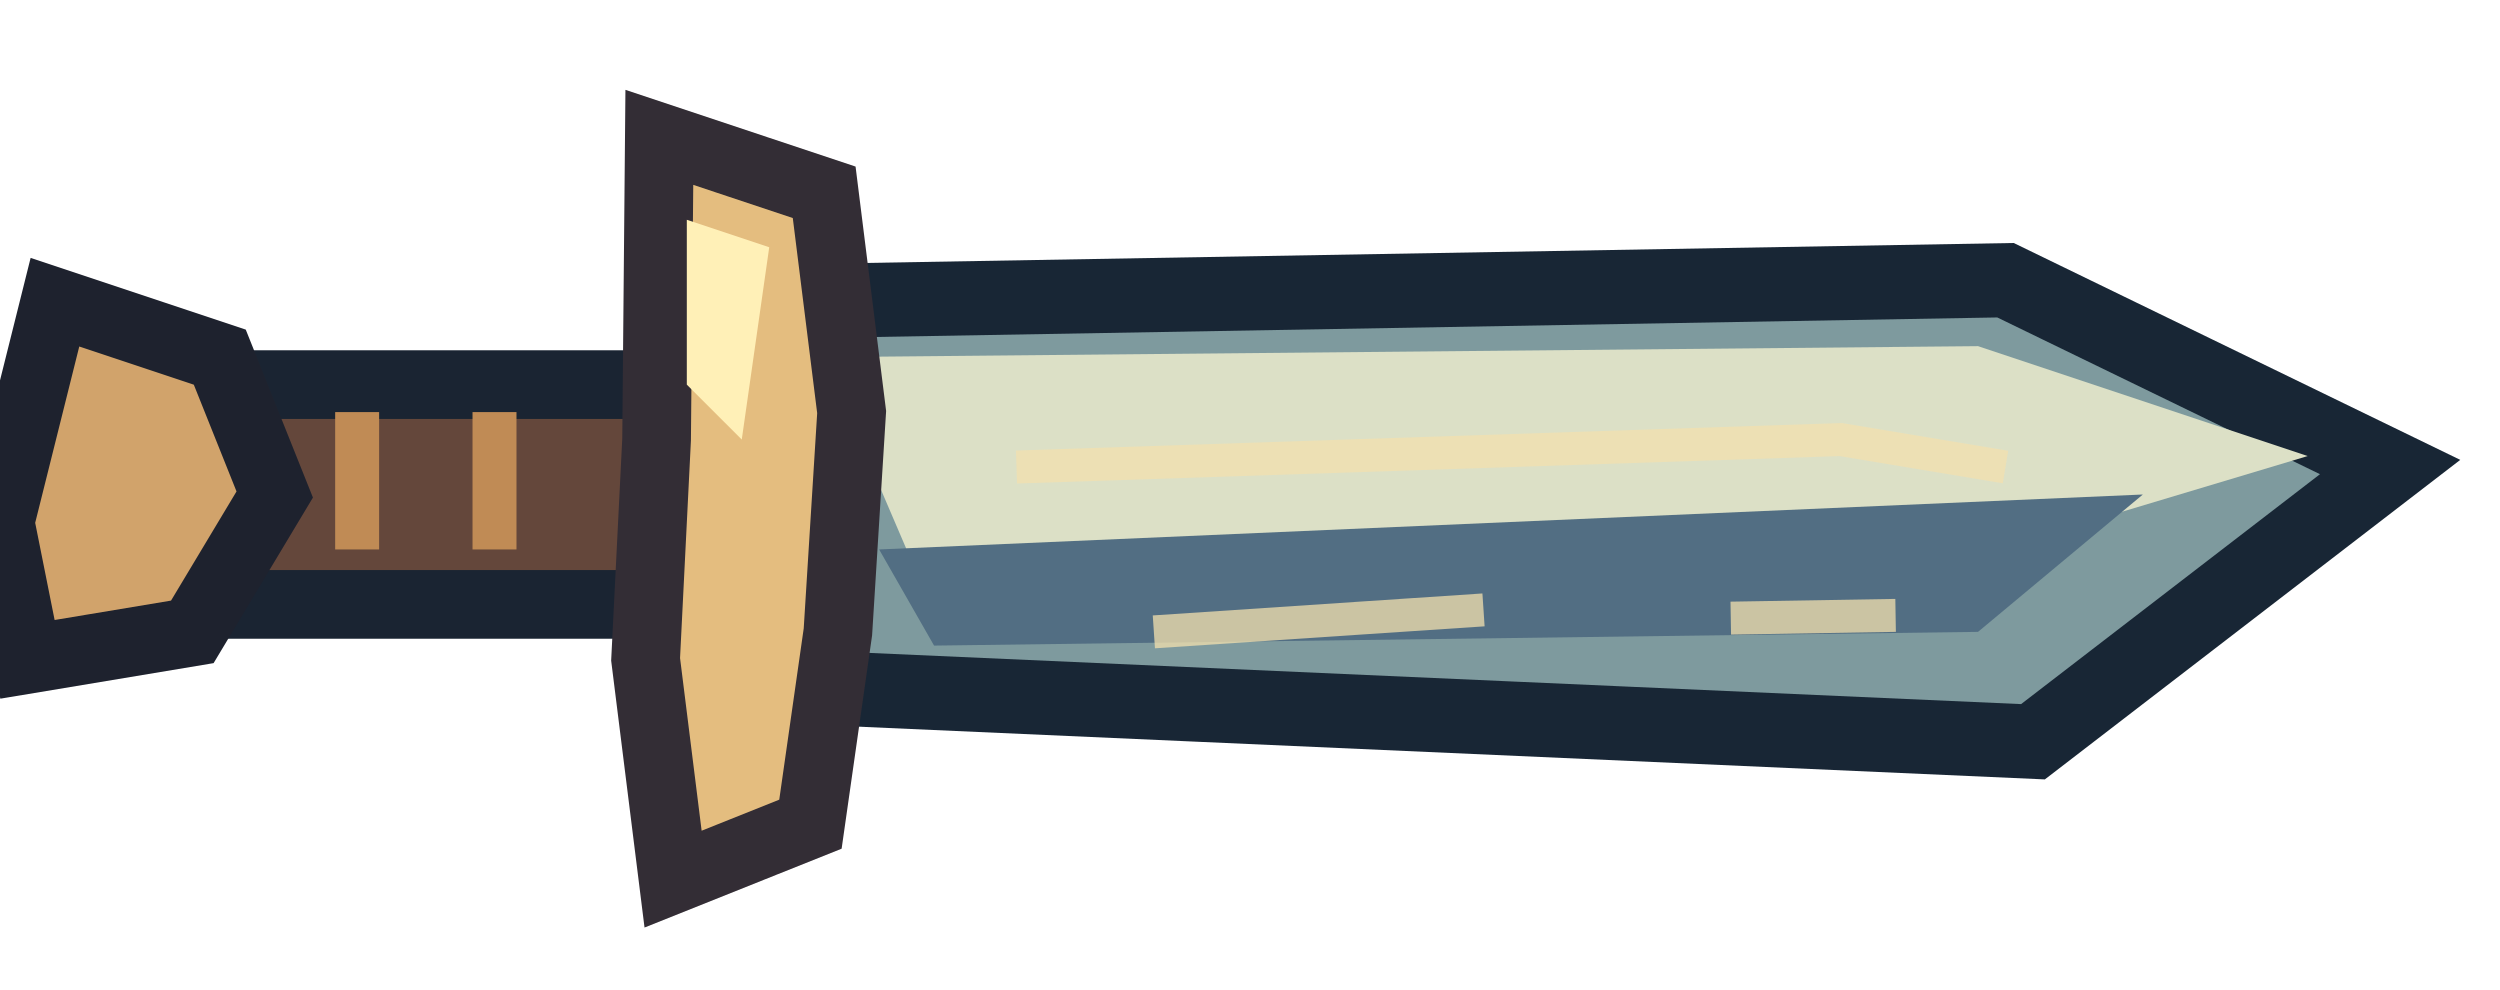
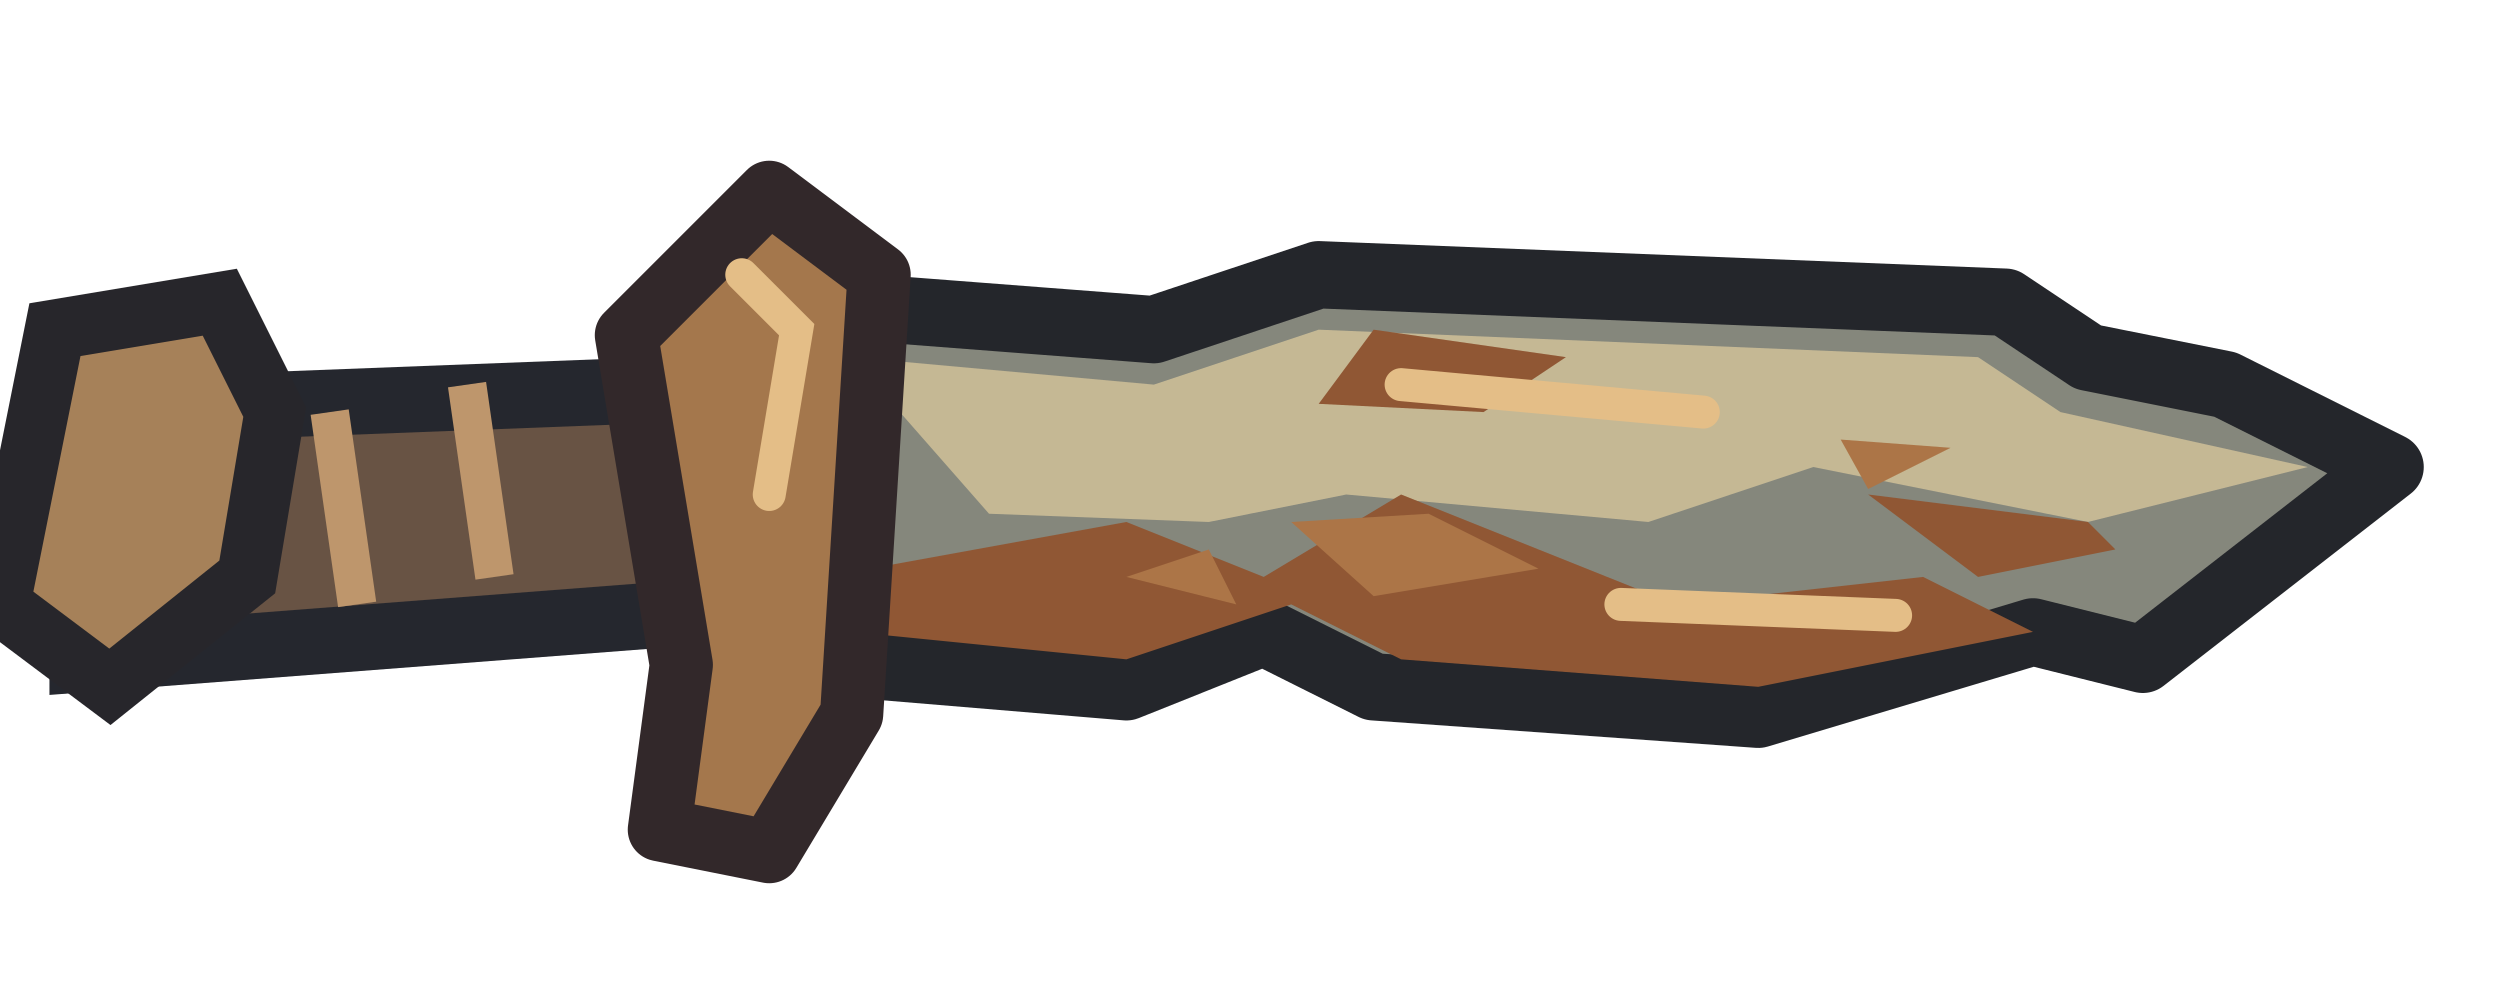
<svg xmlns="http://www.w3.org/2000/svg" width="91" height="36" viewBox="-20 -18 91 36">
-   <path d="M-17 -4h22v8h-22Z" fill="#64473b" stroke="#1a2432" stroke-width="2.5" />
-   <path d="M-12-3v5m5-5v5m5-5v5" stroke="#c08b55" stroke-width="1.6" />
-   <path fill="#d1a36b" stroke="#1e222e" stroke-width="2.5" d="M-18-7l6 2 2 5-3 5-6 1-1-5Z" />
-   <path fill="#7e9a9e" stroke="#182635" stroke-width="2.7" d="M7-7l46-.8L67-1 54 9 9 7Z" />
-   <path fill="#dce0c6" d="M10-5l42-.4 12 4L56 1 13 2Z" />
-   <path fill="#526e83" d="M12 2 58 0l-6 5-38 .5Z" />
-   <path d="m17-1 30-1 6 1m-31 6 12-.8m9 .3 6-.1" stroke="#f3e0ae" opacity=".75" stroke-width="1.2" fill="none" />
-   <path fill="#e4bd7f" stroke="#332d35" stroke-width="2.5" d="M4-13l6 2 1 8-.5 8-1 7-5 2-1-8 .4-8Z" />
-   <path fill="#fff0b7" d="M5-10l3 1-1 7-2-2Z" />
+   <path d="m-17-3 26-1v8l-26 2z" fill="#685344" stroke="#25272e" stroke-width="2.4" />
+   <path d="m-18-6 6-1 2 4-1 6-5 4-4-3z" fill="#a68159" stroke="#27262b" stroke-width="2.2" />
+   <path d="m-8-3 1 7m4-8 1 7" stroke="#be966c" stroke-width="1.4" />
+   <path d="m9-7 13 1 6-2 25 1 3 2 5 1 6 3-9 7-4-1-10 3-14-1-4-2-5 2-12-1z" fill="#85877c" stroke="#24262b" stroke-width="2.45" stroke-linejoin="round" />
+   <path d="m11-5 11 1 6-2 24 1 3 2 9 2-8 2-10-2-6 2-11-1-5 1-8-.3z" fill="#c5b894" />
+   <path d="m10 3 11-2 5 2 5-3 10 4 9-1 4 2-10 2-13-1-4-2-6 2-10-1zm20-9 7 1-3 2-6-.3zm18 6 8 1 1 1-5 1z" fill="#905734" />
+   <path d="m27 1 5-.3 4 2-6 1zm20-3 4 .3-3 1.5zm-26 5 3-1 1 2z" fill="#ac7547" />
+   <path d="m8-11 4 3-1 16-3 5-4-.8.8-6-2-12z" fill="#a4774c" stroke="#32282a" stroke-width="2.3" stroke-linejoin="round" />
+   <path d="m7-8 2 2-1 6m23-4 11 1m-3 7 10 .4" stroke="#e4be87" stroke-width="1.2" fill="none" stroke-linecap="round" />
</svg>
